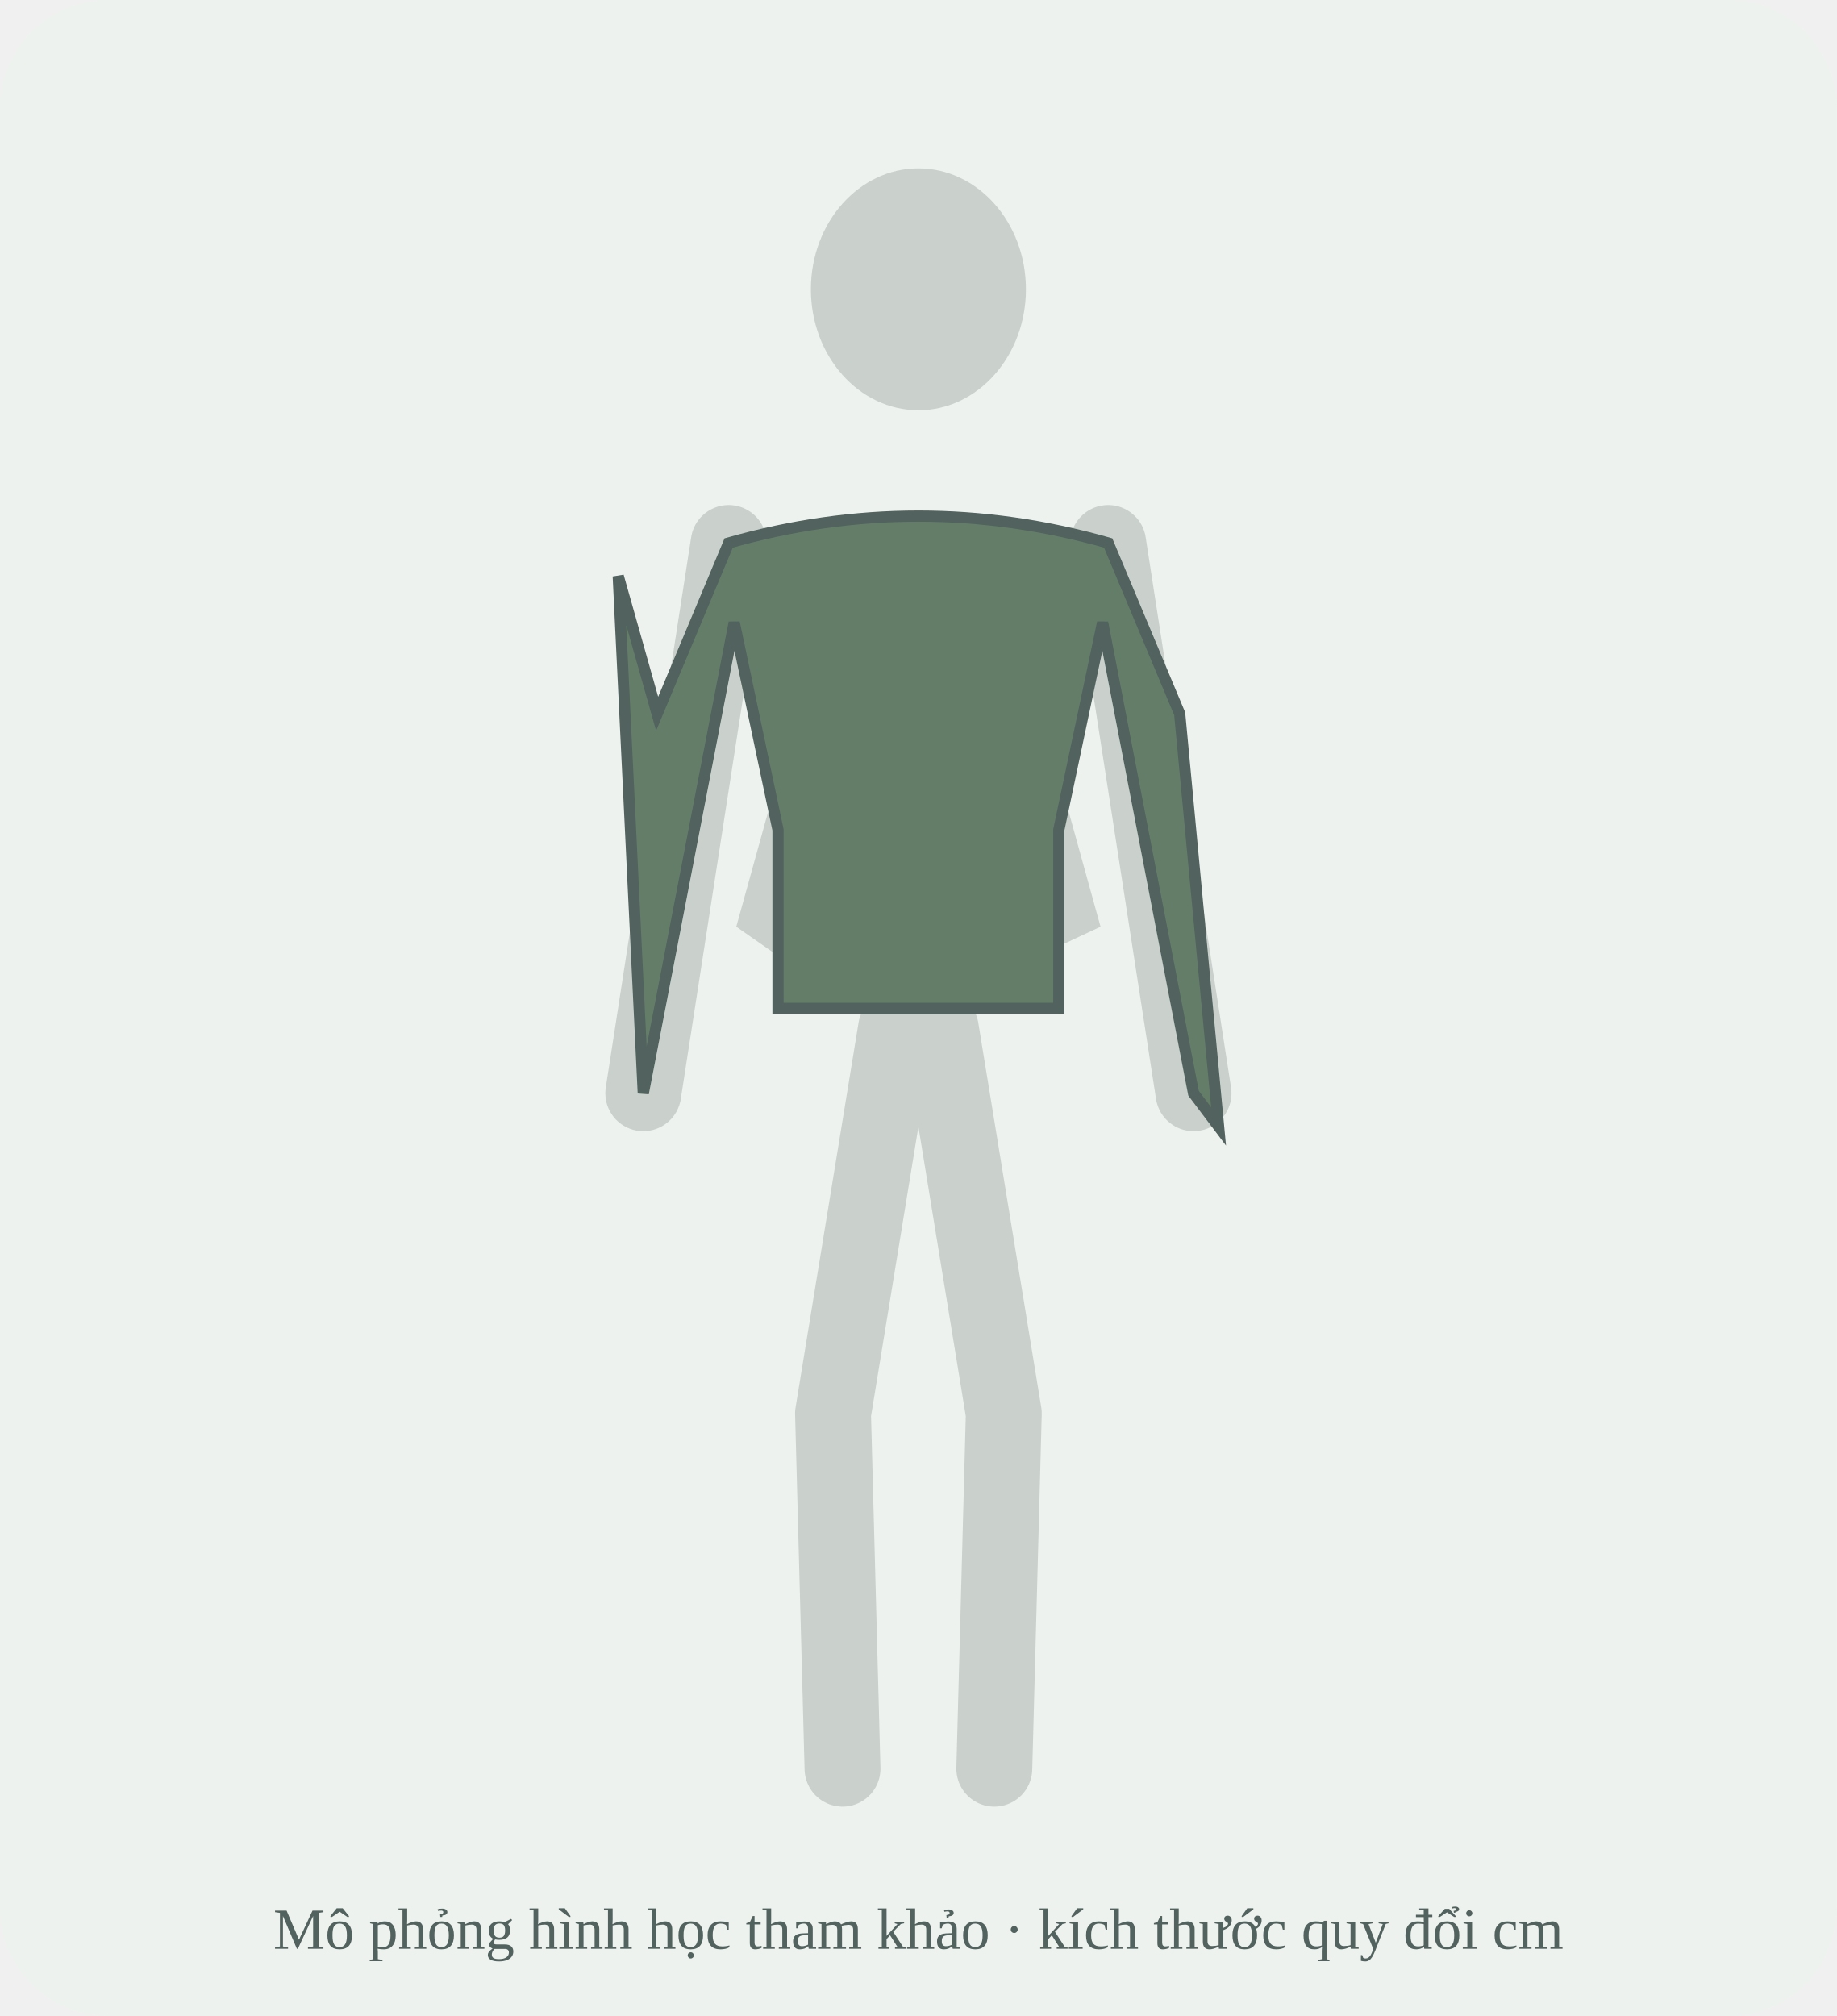
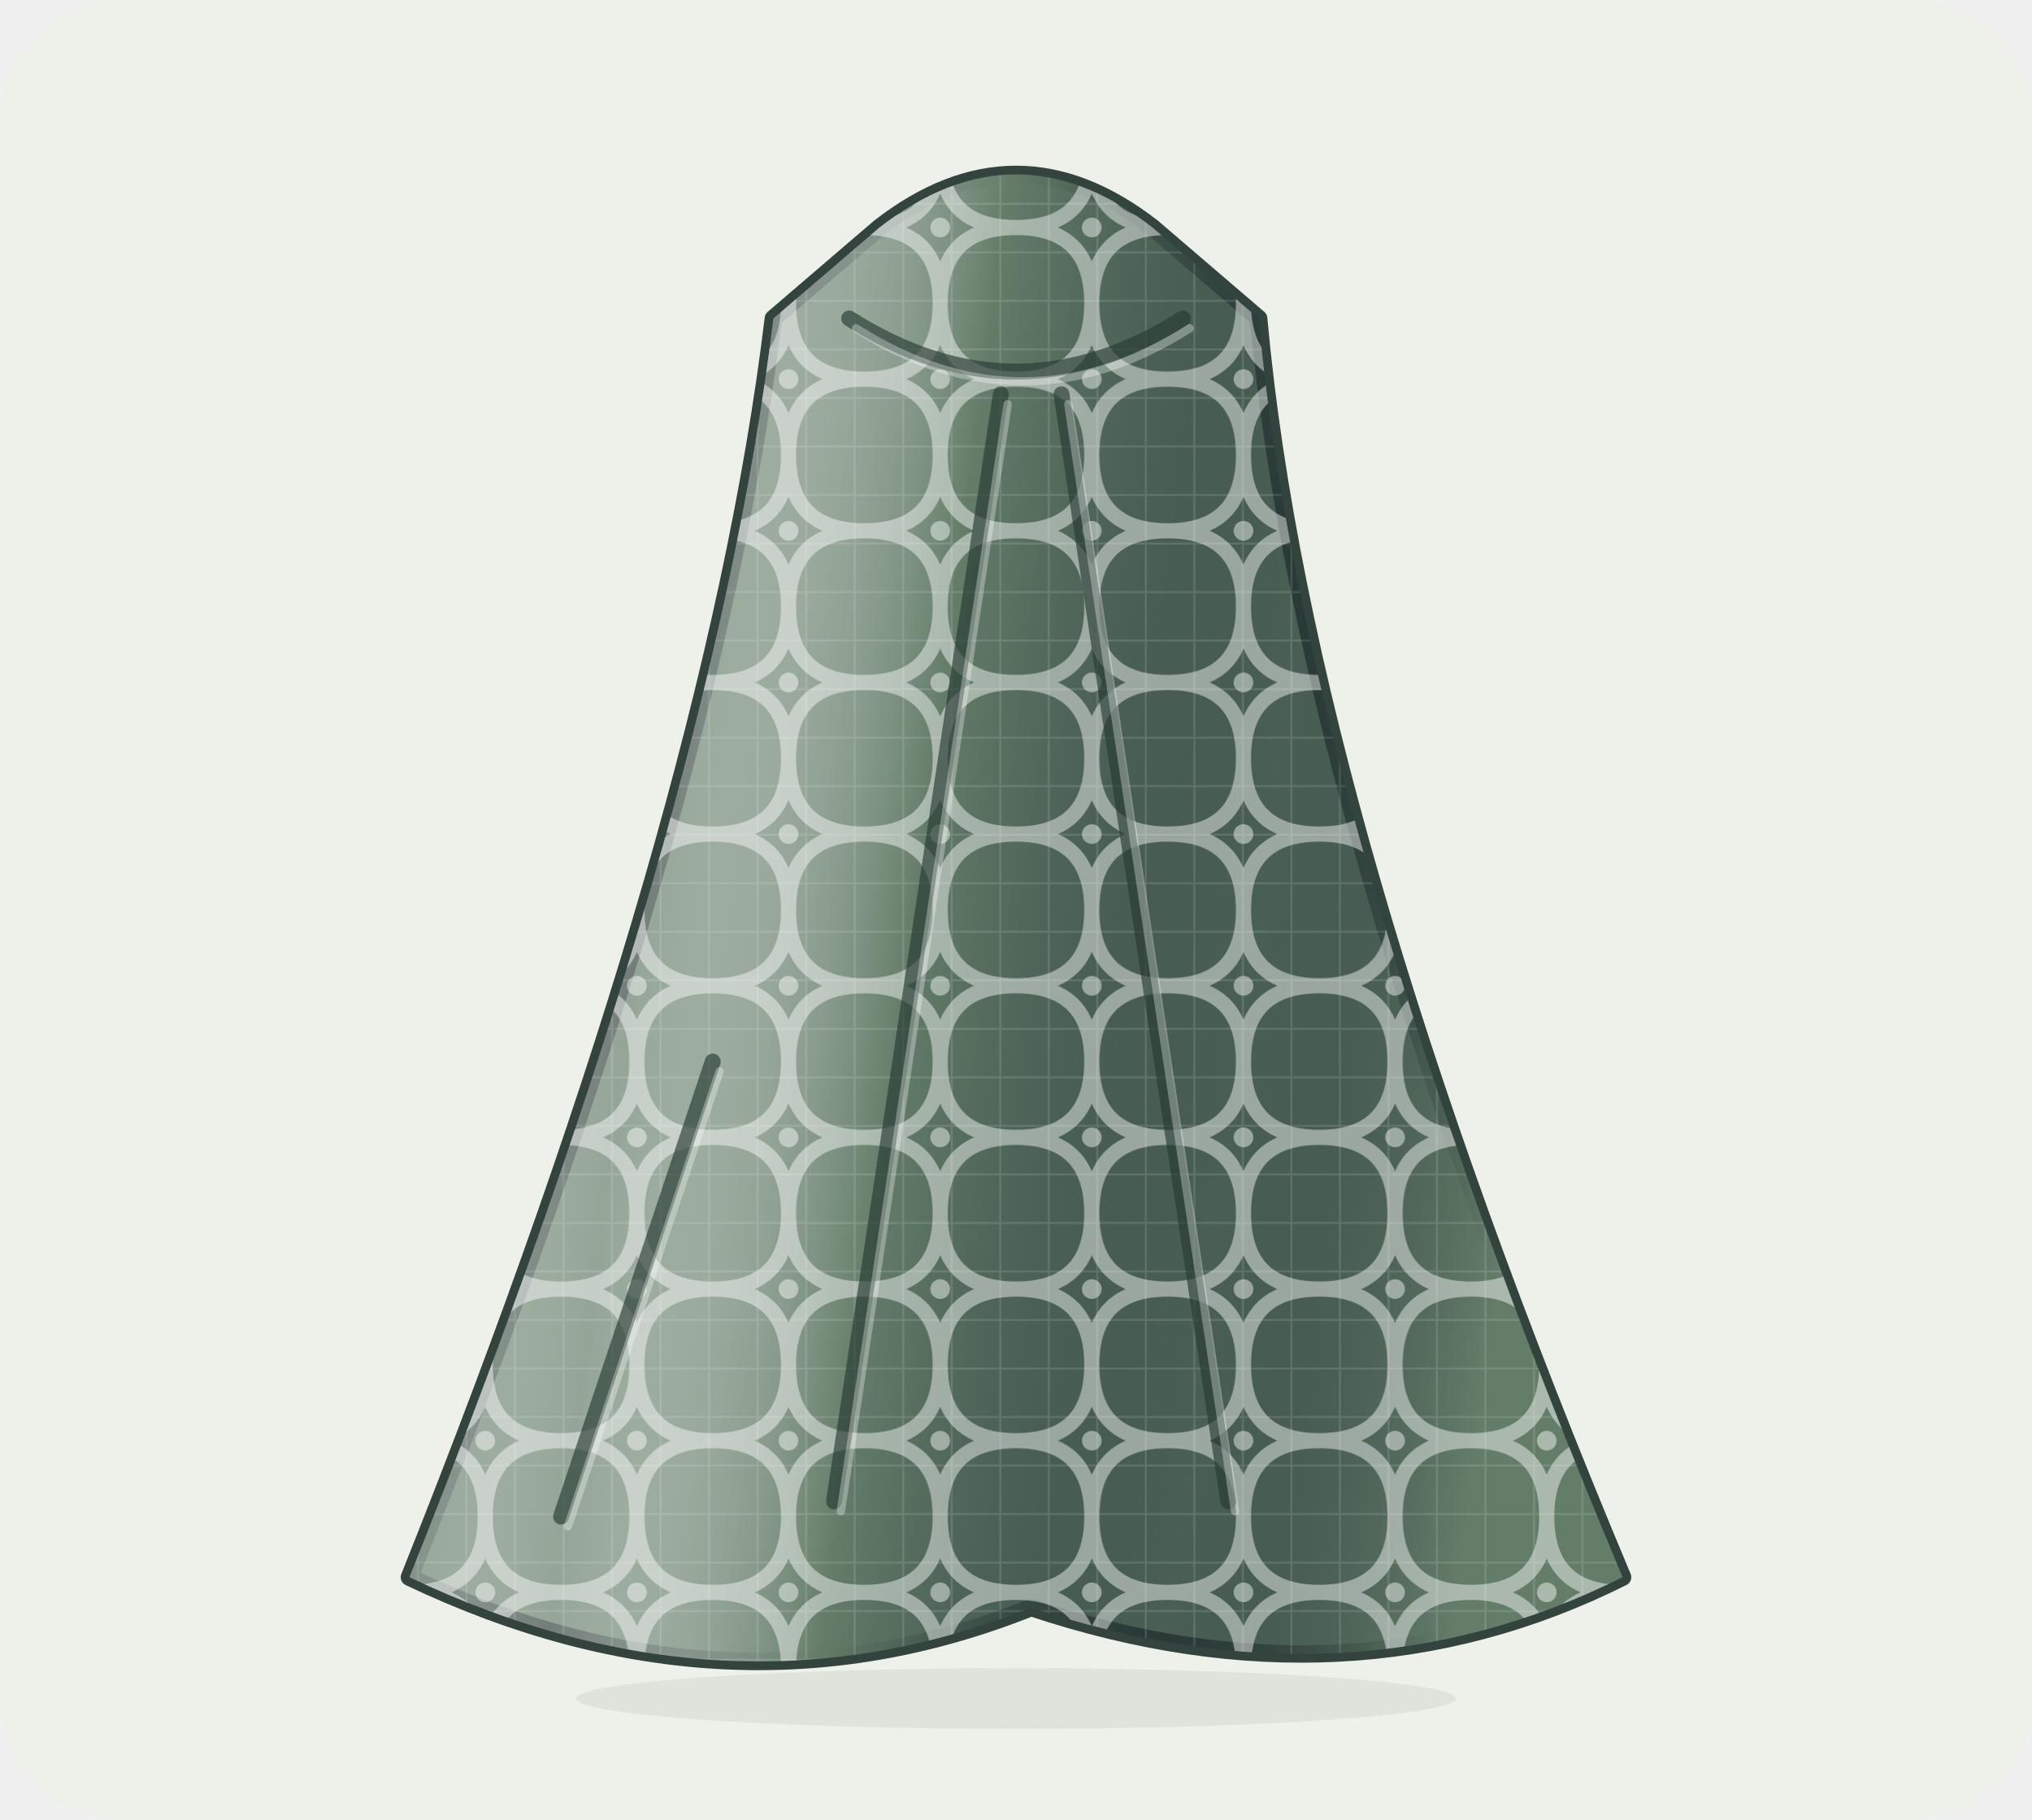
- <svg xmlns="http://www.w3.org/2000/svg" data-garment-id="tpl-outerwear-3" data-garment-category="outerwear" viewBox="0 0 410 450" role="img" aria-label="Ma-nơ-canh và trang phục minh họa theo số đo cm">
+ <svg xmlns="http://www.w3.org/2000/svg" viewBox="-17 0 134 120" data-garment-id="tpl-outerwear-3" data-garment-category="outerwear" role="img">
  <defs>
-     <pattern id="ws-stripe" width="12" height="12" patternUnits="userSpaceOnUse">
-       <path d="M0 0V12" stroke="#fff" stroke-opacity=".55" stroke-width="3" />
+     <linearGradient id="fabric-tpl-outerwear-3-light" x1="0" y1=".2" x2=".96" y2=".35">
+       <stop stop-color="#647d69" />
+       <stop offset=".24" stop-color="white" stop-opacity="0.31" />
+       <stop offset=".47" stop-color="#647d69" />
+       <stop offset=".76" stop-color="#18272c" stop-opacity=".34" />
+       <stop offset="1" stop-color="#647d69" />
+     </linearGradient>
+     <pattern id="fabric-tpl-outerwear-3-print" width="10" height="10" patternUnits="userSpaceOnUse">
+       <path d="M5 0Q5 5 0 5Q5 5 5 10Q5 5 10 5Q5 5 5 0Z" fill="none" stroke="white" stroke-width="1" />
+       <circle cx="5" cy="5" r="0.65" fill="white" />
    </pattern>
-     <pattern id="ws-check" width="18" height="18" patternUnits="userSpaceOnUse">
-       <path d="M0 0H18M0 0V18" stroke="#fff" stroke-opacity=".45" stroke-width="2" />
-     </pattern>
-     <pattern id="ws-dot" width="14" height="14" patternUnits="userSpaceOnUse">
-       <circle cx="4" cy="4" r="2" fill="#fff" fill-opacity=".7" />
-     </pattern>
-     <pattern id="ws-wave" width="24" height="14" patternUnits="userSpaceOnUse">
-       <path d="M0 7Q6 0 12 7T24 7" fill="none" stroke="#fff" stroke-opacity=".6" stroke-width="2" />
+     <pattern id="fabric-tpl-outerwear-3-weave" width="3.2" height="3.2" viewBox="0 0 10 10" patternUnits="userSpaceOnUse">
+       <path d="M0 2h10M3 0v10" fill="none" stroke="white" stroke-width="0.4" />
    </pattern>
  </defs>
-   <rect width="410" height="450" rx="24" fill="#eef2ef" />
-   <g transform="">
-     <g fill="#b9c1bd" opacity=".68">
-       <ellipse cx="205" cy="64.579" rx="24" ry="27" />
-       <path d="M 189.16 121.2 L 162.647 121.2 L 166.882 130.958 L 173.659 173.243 L 164.341 206.855 L 197 229.624 L 191 394.8 L 180 394.8 L 197 229.624 L 245.659 206.855 L 236.341 173.243 L 243.118 130.958 L 247.353 121.2 L 220.84 121.2 Z" />
-       <path d="M 162.647 121.2 L 143.588 244.024 M 247.353 121.2 L 266.412 244.024 M 200 229.624 L 185.941 315.515 L 188.059 394.8 M 210 229.624 L 224.059 315.515 L 221.941 394.8" fill="none" stroke="#b9c1bd" stroke-width="16.941" stroke-linecap="round" stroke-linejoin="round" />
-     </g>
+   <rect x="-17" width="134" height="120" rx="8" fill="#edf1e9" />
+   <ellipse cx="50" cy="112" rx="29" ry="2" fill="#abb9ab" opacity=".23" />
+   <g transform="translate(50 60) scale(1 1) translate(-50 -60)" stroke-linejoin="round" stroke-linecap="round">
+     <path data-garment="tpl-outerwear-3" data-region="main" d="M41 15Q50 8 59 15L66 21Q69 54 90 104Q72 113 51 106Q31 114 10 104Q30 54 34 21Z" fill-rule="evenodd" fill="#647d69" stroke="#33433d" stroke-width="1.15" />
+     <path d="M41 15Q50 8 59 15L66 21Q69 54 90 104Q72 113 51 106Q31 114 10 104Q30 54 34 21Z" fill-rule="evenodd" fill="url(#fabric-tpl-outerwear-3-light)" opacity="1" />
+     <path d="M41 15Q50 8 59 15L66 21Q69 54 90 104Q72 113 51 106Q31 114 10 104Q30 54 34 21Z" fill-rule="evenodd" fill="url(#fabric-tpl-outerwear-3-weave)" opacity="0.13" />
+     <path d="M41 15Q50 8 59 15L66 21Q69 54 90 104Q72 113 51 106Q31 114 10 104Q30 54 34 21Z" fill-rule="evenodd" fill="url(#fabric-tpl-outerwear-3-print)" opacity="0.45" />
+     <path d="M39 21Q50 28 61 21M49 26 38 99M53 26 64 99M30 70 20 100" fill="none" stroke="#263b32" opacity=".65" stroke-width="1.05" />
+     <path d="M39 21Q50 28 61 21M49 26 38 99M53 26 64 99M30 70 20 100" transform="translate(.45 .65)" fill="none" stroke="#fff" opacity=".32" stroke-width=".55" />
  </g>
-   <g transform="">
-     <g>
-       <path data-garment="tpl-outerwear-3" data-region="main" d="M 162.647 121.2 Q 205 109.2 247.353 121.2 L 263.32 159.318 L 272 251.435 L 266.412 244.024 L 246.118 138.958 L 236.341 185.243 L 236.341 225.083 L 173.659 225.083 L 173.659 185.243 L 163.882 138.958 L 143.588 244.024 L 138 128.612 L 146.68 159.318 Z" fill="#647d69" stroke="#52625e" stroke-width="2.5" vector-effect="non-scaling-stroke" />
-     </g>
-   </g>
-   <text x="205" y="435" text-anchor="middle" fill="#52625e" font-size="13">Mô phỏng hình học tham khảo · kích thước quy đổi cm</text>
</svg>
